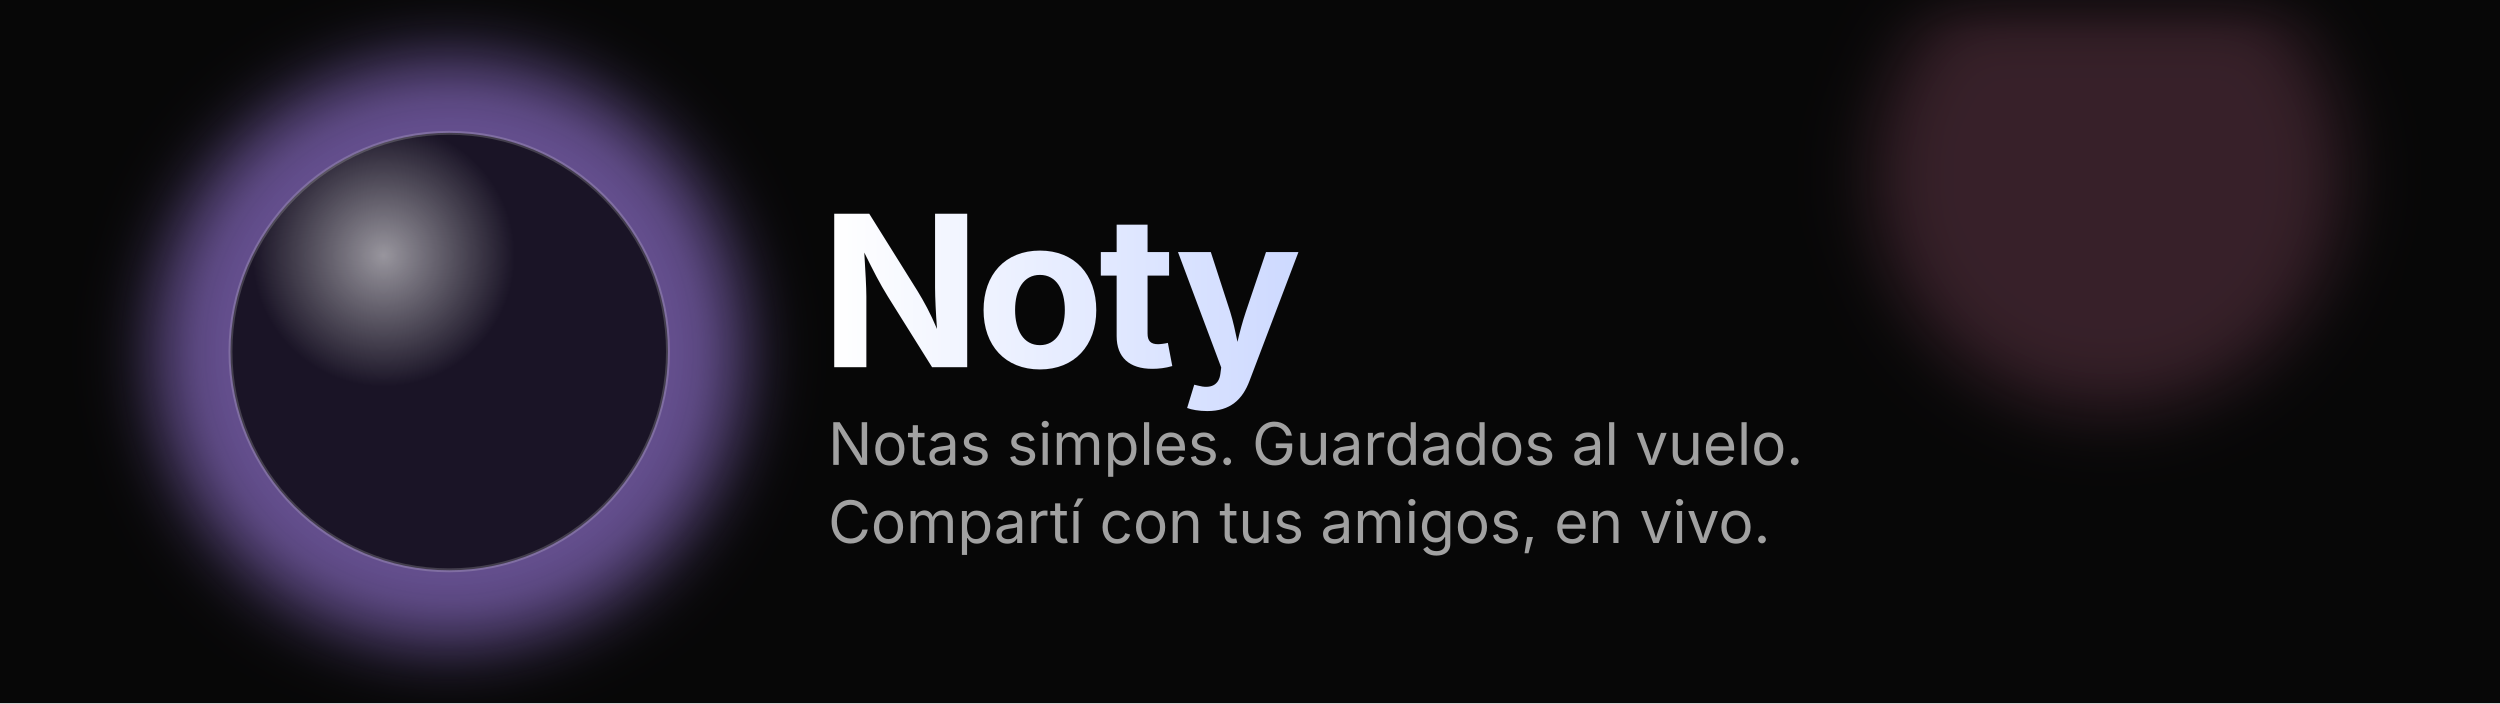
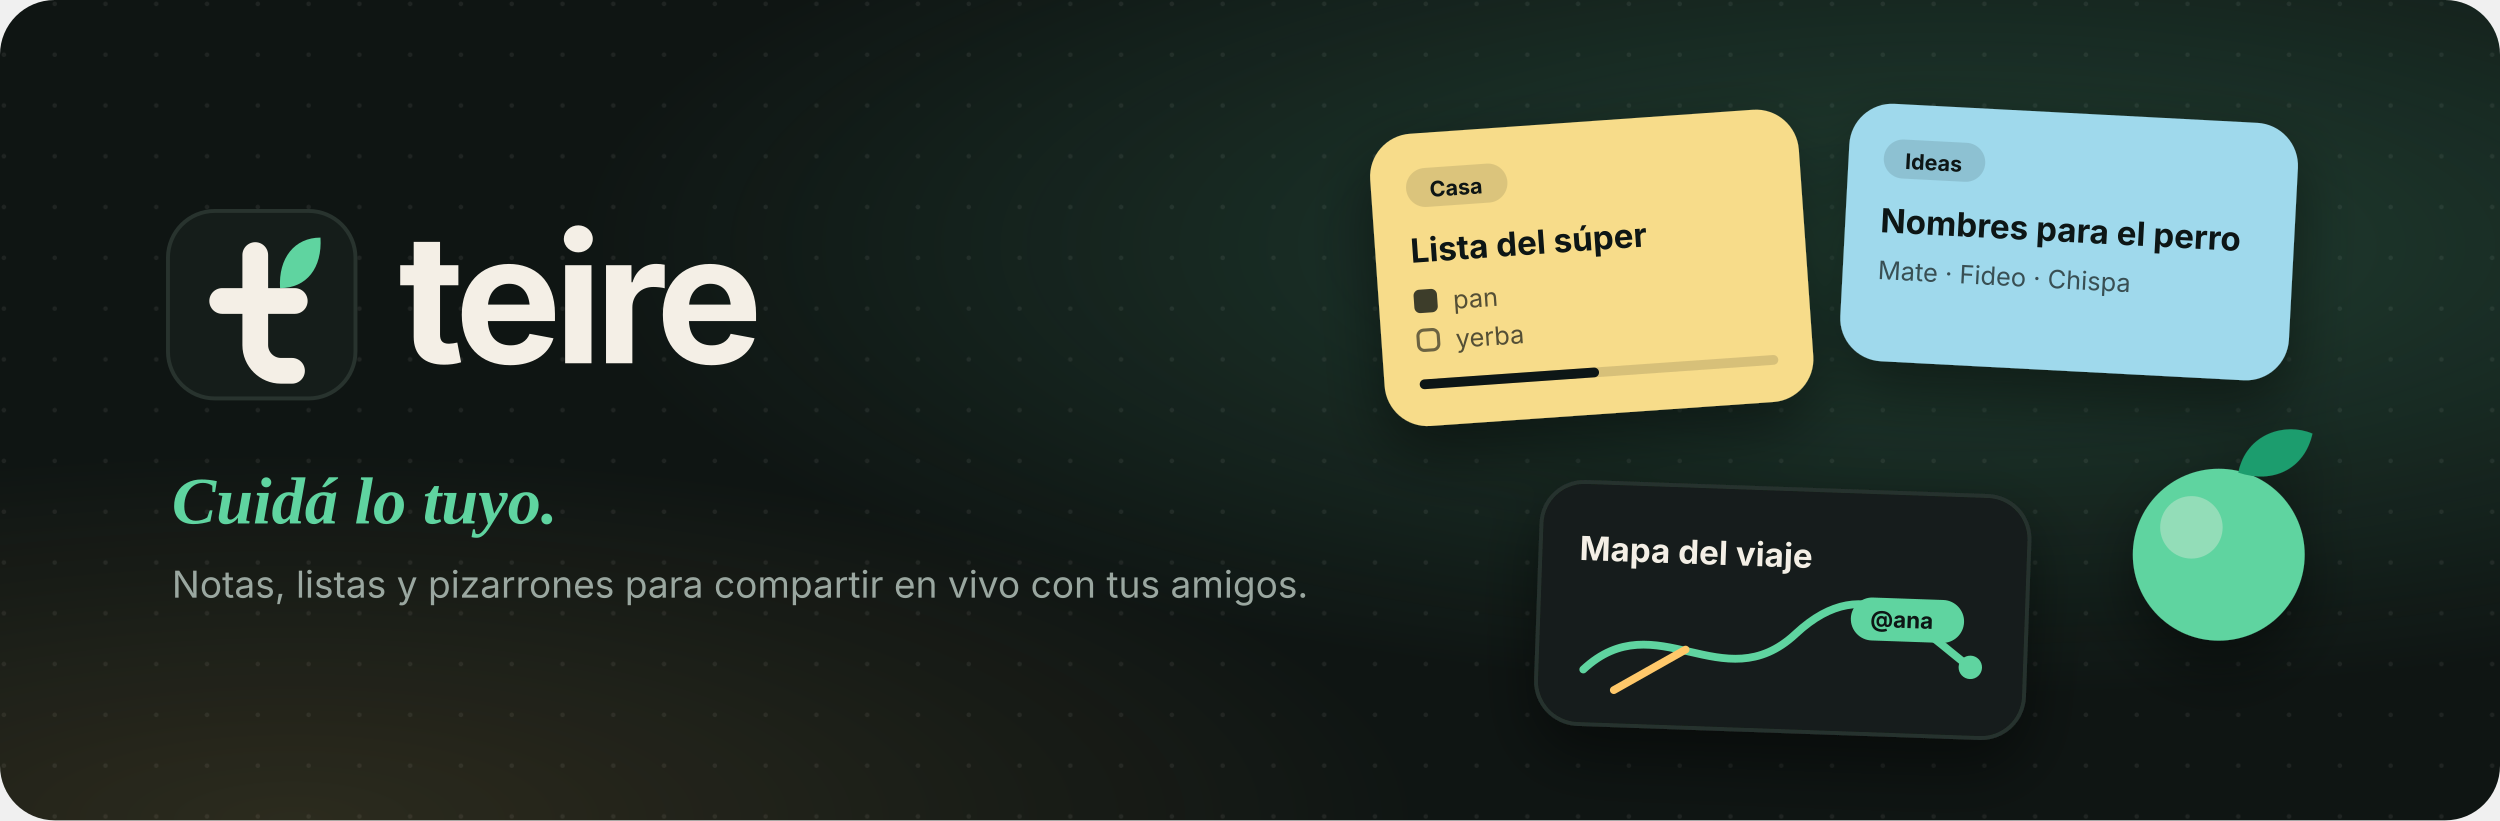
- <svg xmlns="http://www.w3.org/2000/svg" viewBox="0 0 1280 360" role="img" aria-label="Noty: notas simples para compartir con tus amigos">
+ <svg xmlns="http://www.w3.org/2000/svg" viewBox="0 0 1280 420" role="img" aria-label="Teire: cuidá lo tuyo. Notas, listas y pizarrones para compartir en vivo con tus amigos.">
  <defs>
-     <filter id="difuso" x="-50%" y="-50%" width="200%" height="200%">
-       <feGaussianBlur stdDeviation="18" />
+     <pattern id="puntos" width="26" height="26" patternUnits="userSpaceOnUse">
+       <circle cx="2" cy="2" r="1.2" fill="#F4EFE6" fill-opacity=".07" />
+     </pattern>
+     <radialGradient id="luz-brote" cx="78%" cy="30%" r="55%">
+       <stop offset="0" stop-color="#5FD4A0" stop-opacity=".22" />
+       <stop offset="1" stop-color="#5FD4A0" stop-opacity="0" />
+     </radialGradient>
+     <radialGradient id="luz-sol" cx="12%" cy="100%" r="45%">
+       <stop offset="0" stop-color="#FFC86B" stop-opacity=".12" />
+       <stop offset="1" stop-color="#FFC86B" stop-opacity="0" />
+     </radialGradient>
+     <filter id="sombra" x="-20%" y="-20%" width="140%" height="160%">
+       <feDropShadow dx="0" dy="14" stdDeviation="16" flood-color="#000" flood-opacity=".45" />
    </filter>
-     <clipPath id="orbe">
-       <circle cx="230" cy="180" r="112" />
+     <clipPath id="marco">
+       <rect width="1280" height="420" rx="28" />
    </clipPath>
-     <radialGradient id="brillo" cx="35%" cy="28%" r="60%">
-       <stop offset="0" stop-color="#ffffff" stop-opacity=".55" />
-       <stop offset=".5" stop-color="#ffffff" stop-opacity="0" />
-     </radialGradient>
-     <linearGradient id="titulo" x1="0" x2="1">
-       <stop offset="0" stop-color="#ffffff" />
-       <stop offset="1" stop-color="#cdd9ff" />
-     </linearGradient>
  </defs>
-   <rect width="1280" height="360" fill="#070707" />
-   <g filter="url(#difuso)" opacity=".55">
-     <circle cx="230" cy="180" r="150" fill="#b28bff">
-       <animate attributeName="r" values="150;175;150" dur="6s" repeatCount="indefinite" />
-     </circle>
-     <circle cx="1080" cy="90" r="120" fill="#ff86b8" opacity=".35">
-       <animate attributeName="cx" values="1080;1010;1080" dur="9s" repeatCount="indefinite" />
-     </circle>
+   <g clip-path="url(#marco)">
+     <rect width="1280" height="420" fill="#0F1513" />
+     <rect width="1280" height="420" fill="url(#puntos)" />
+     <rect width="1280" height="420" fill="url(#luz-brote)" />
+     <rect width="1280" height="420" fill="url(#luz-sol)" />
+     <g transform="translate(86 108)">
+       <rect width="96" height="96" rx="24" fill="#151D1A" stroke="#28332E" stroke-width="2" />
+       <g transform="translate(8 8) scale(.2352) translate(-70 -80)">
+         <path d="M226 142 V338 a56 56 0 0 0 56 56 h24" fill="none" stroke="#F4EFE6" stroke-width="56" stroke-linecap="round" stroke-linejoin="round" />
+         <path d="M154 242 H312" fill="none" stroke="#F4EFE6" stroke-width="56" stroke-linecap="round" />
+         <path d="M368 104 C372 170 338 214 280 214 C276 148 312 104 368 104 Z" fill="#5FD4A0" />
+       </g>
+     </g>
+     <text x="204" y="186" fill="#F4EFE6" font-family="Inter, 'Segoe UI', Roboto, Helvetica, Arial, sans-serif" font-size="92" font-weight="700" letter-spacing="-4">teire</text>
+     <text x="88" y="268" fill="#5FD4A0" font-family="'Playfair Display', Georgia, 'Times New Roman', serif" font-size="34" font-style="italic" font-weight="600">Cuidá lo tuyo.</text>
+     <text x="88" y="306" fill="#9AA7A0" font-family="Inter, 'Segoe UI', Roboto, Helvetica, Arial, sans-serif" font-size="19">Notas, listas y pizarrones para compartir en vivo con tus amigos.</text>
+     <g filter="url(#sombra)" font-family="Inter, 'Segoe UI', Roboto, Arial, sans-serif">
+       <g transform="translate(700 70) rotate(-4)">
+         <rect width="220" height="150" rx="22" fill="#F7DC8A" />
+         <rect x="18" y="18" width="52" height="20" rx="10" fill="#0F1513" fill-opacity=".12" />
+         <text x="30" y="33" fill="#0F1513" font-size="11" font-weight="700">Casa</text>
+         <text x="18" y="66" fill="#0F1513" font-size="17" font-weight="700">Lista del súper</text>
+         <rect x="18" y="80" width="12" height="12" rx="3" fill="#0F1513" fill-opacity=".8" />
+         <text x="38" y="91" fill="#0F1513" fill-opacity=".7" font-size="13">pan</text>
+         <rect x="18.8" y="100.8" width="10.4" height="10.4" rx="3" fill="none" stroke="#0F1513" stroke-opacity=".6" stroke-width="1.6" />
+         <text x="38" y="111" fill="#0F1513" fill-opacity=".7" font-size="13">yerba</text>
+         <rect x="18" y="126" width="184" height="5" rx="2.5" fill="#0F1513" fill-opacity=".14" />
+         <rect x="18" y="126" width="92" height="5" rx="2.5" fill="#0F1513" />
+       </g>
+       <g transform="translate(948 52) rotate(3)">
+         <rect width="230" height="132" rx="22" fill="#9FD9EC" />
+         <rect x="18" y="18" width="52" height="20" rx="10" fill="#0F1513" fill-opacity=".12" />
+         <text x="29" y="33" fill="#0F1513" font-size="11" font-weight="700">Ideas</text>
+         <text x="18" y="66" fill="#0F1513" font-size="17" font-weight="700">Nombres para el perro</text>
+         <text x="18" y="90" fill="#0F1513" fill-opacity=".7" font-size="13">Mate · Fideo · Chispa</text>
+       </g>
+       <g transform="translate(790 246) rotate(2)">
+         <rect width="250" height="124" rx="22" fill="#151D1A" stroke="#28332E" stroke-width="2" />
+         <text x="20" y="40" fill="#F4EFE6" font-size="17" font-weight="700">Mapa del viaje</text>
+         <path d="M24 96 C60 60 96 110 132 74 S196 70 222 88" fill="none" stroke="#5FD4A0" stroke-width="4" stroke-linecap="round" />
+         <path d="M40 106 L76 84" fill="none" stroke="#FFC86B" stroke-width="4" stroke-linecap="round" />
+         <circle cx="222" cy="88" r="6" fill="#5FD4A0" />
+         <rect x="160" y="54" width="58" height="22" rx="11" fill="#5FD4A0" />
+         <text x="170" y="69" fill="#0F1513" font-size="11.5" font-weight="700">@ana</text>
+       </g>
+       <g transform="translate(1088 236)">
+         <circle cx="48" cy="48" r="44" fill="#5FD4A0" />
+         <circle cx="34" cy="34" r="16" fill="#F4EFE6" fill-opacity=".35" />
+         <path d="M58 6 C62 -14 82 -20 96 -14 C92 4 76 12 58 6 Z" fill="#1F9D6E" />
+       </g>
+     </g>
  </g>
-   <g clip-path="url(#orbe)">
-     <rect x="100" y="60" width="260" height="260" fill="#1a1426" />
-     <g filter="url(#difuso)">
-       <circle r="78" fill="#b28bff">
-         <animateMotion dur="7s" repeatCount="indefinite" path="M170 130 C 260 110 300 190 240 240 C 190 280 150 220 170 130" />
-       </circle>
-       <circle r="70" fill="#ff9f7a">
-         <animateMotion dur="8s" repeatCount="indefinite" path="M290 150 C 330 220 240 290 190 230 C 150 180 230 90 290 150" />
-       </circle>
-       <circle r="66" fill="#ff86b8">
-         <animateMotion dur="9s" repeatCount="indefinite" path="M200 250 C 140 190 220 100 290 180 C 330 230 250 300 200 250" />
-       </circle>
-       <circle r="60" fill="#6ff0cf">
-         <animateMotion dur="10s" repeatCount="indefinite" path="M260 110 C 330 140 300 260 220 250 C 160 240 180 120 260 110" />
-       </circle>
-     </g>
-     <circle cx="230" cy="180" r="112" fill="url(#brillo)" />
-   </g>
-   <circle cx="230" cy="180" r="112" fill="none" stroke="#ffffff" stroke-opacity=".18" stroke-width="2" />
-   <text x="420" y="188" font-family="Inter, 'Segoe UI', system-ui, sans-serif" font-size="108" font-weight="700" fill="url(#titulo)" letter-spacing="-3">Noty</text>
-   <text x="424" y="238" font-family="Inter, 'Segoe UI', system-ui, sans-serif" font-size="30" fill="#a1a1a1">Notas simples. Guardados al vuelo.</text>
-   <text x="424" y="278" font-family="Inter, 'Segoe UI', system-ui, sans-serif" font-size="30" fill="#a1a1a1">Compartí con tus amigos, en vivo.</text>
</svg>
